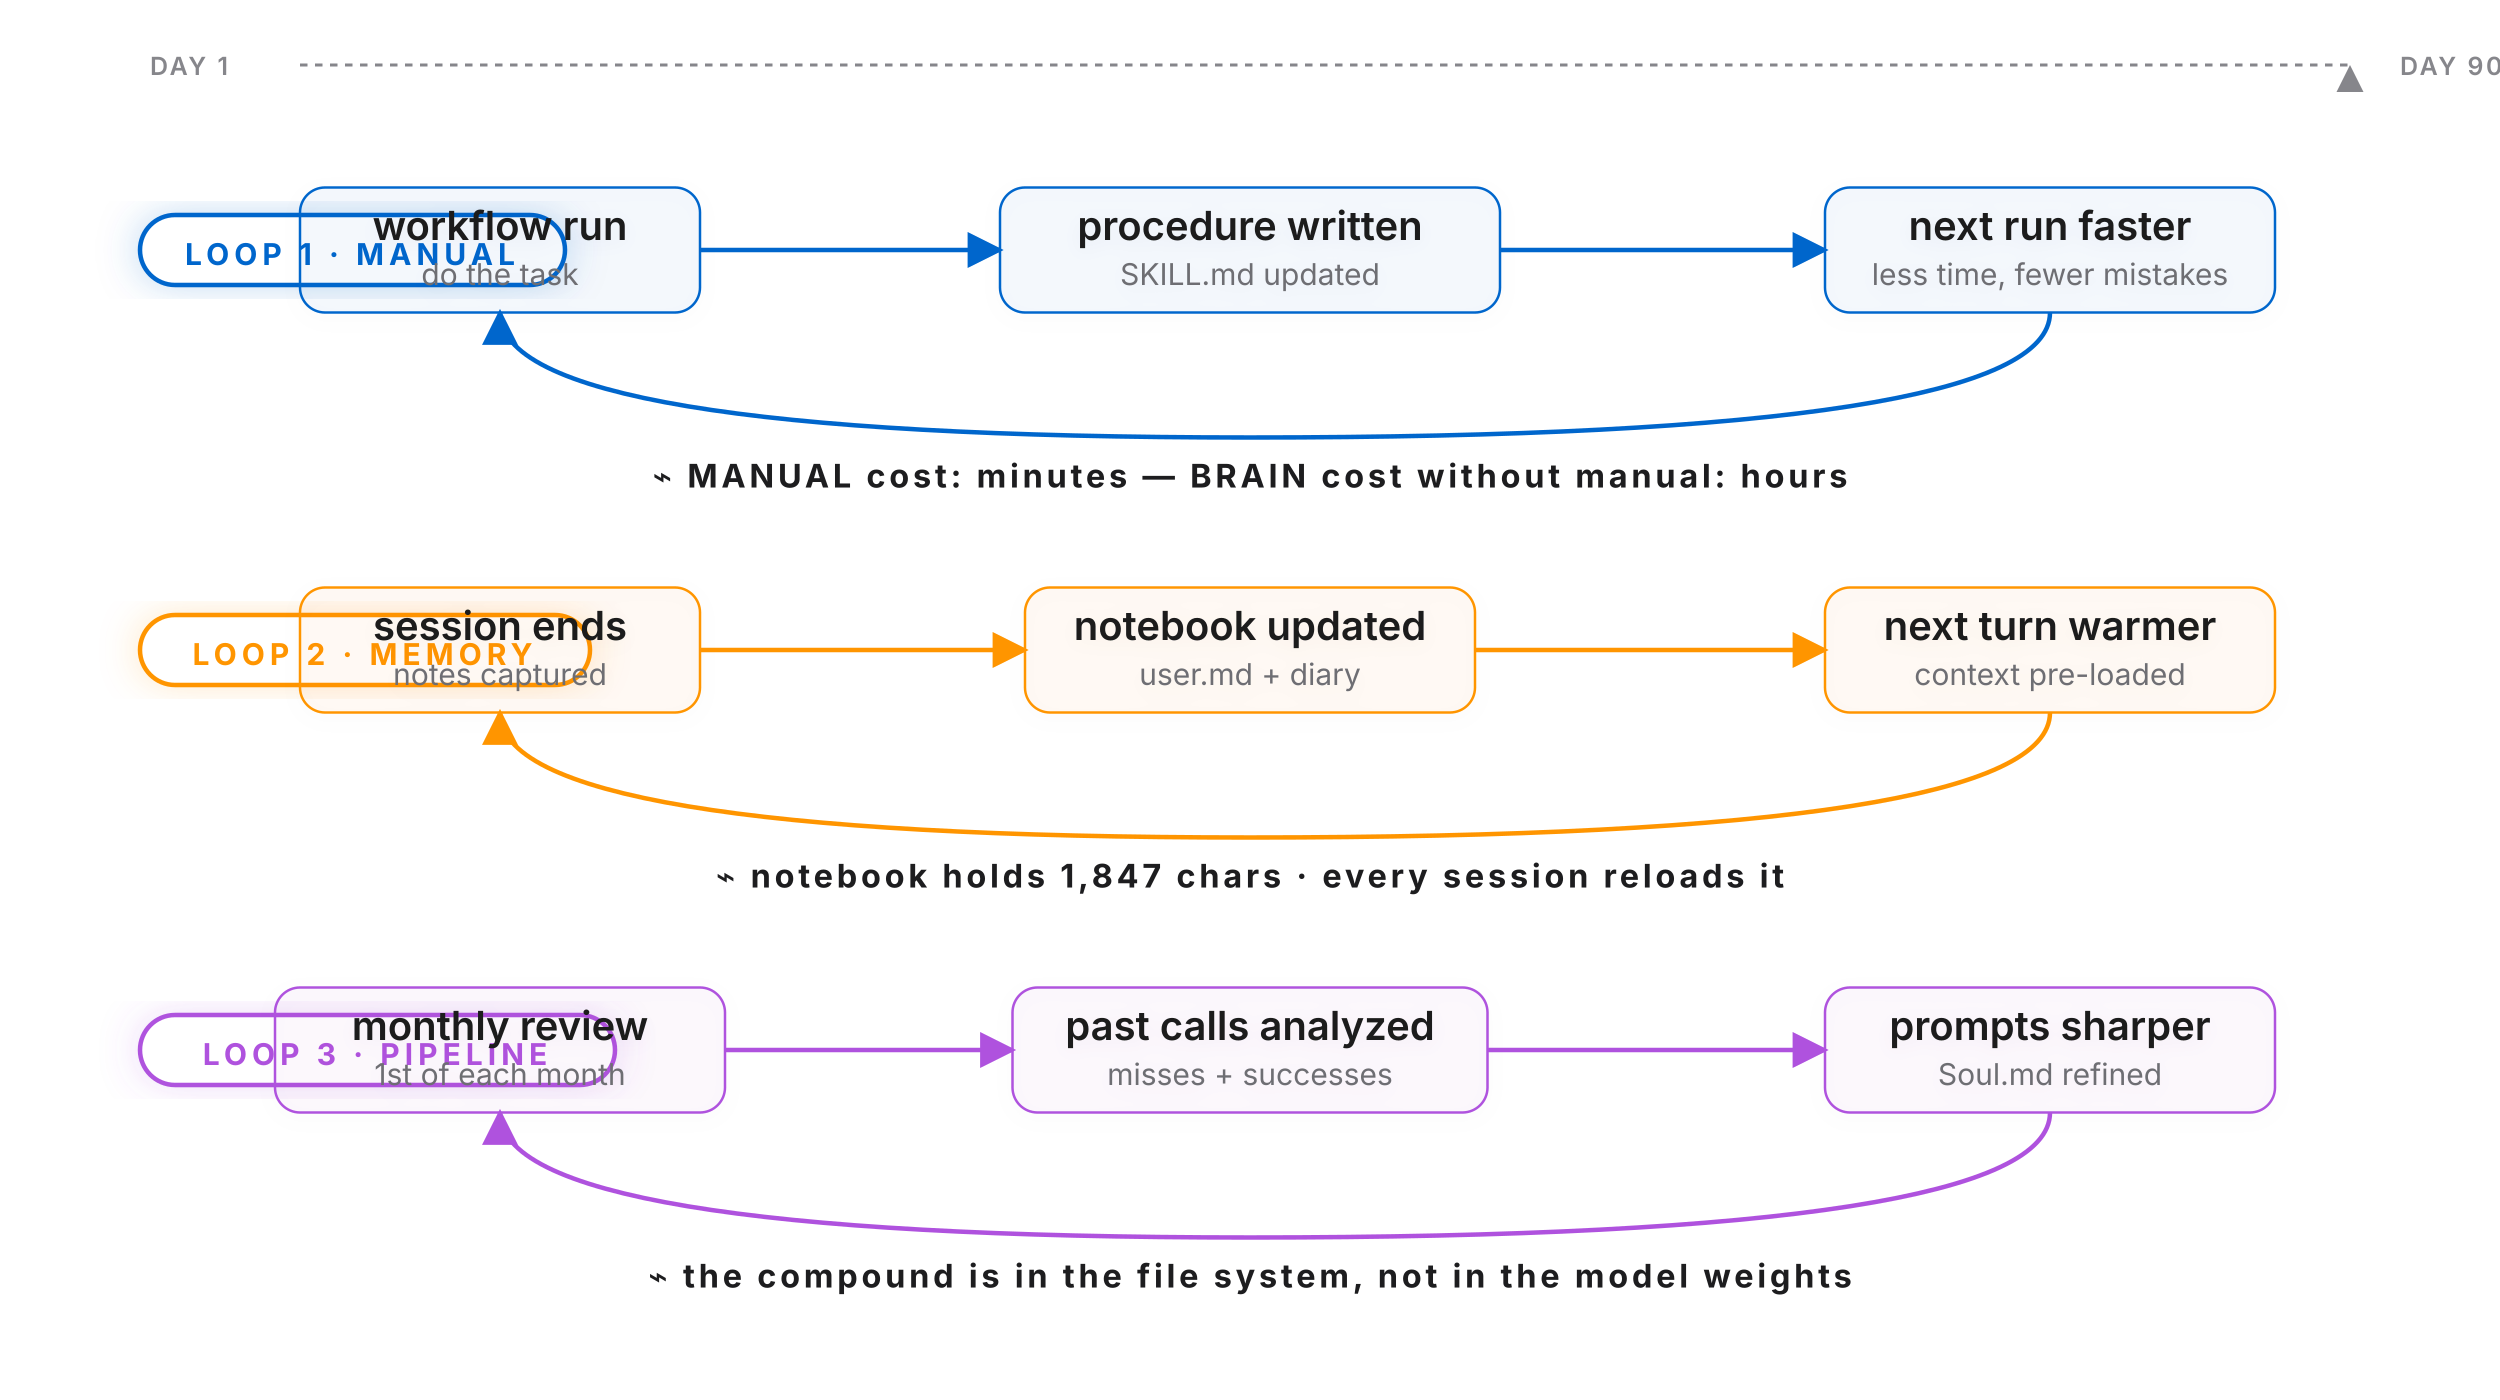
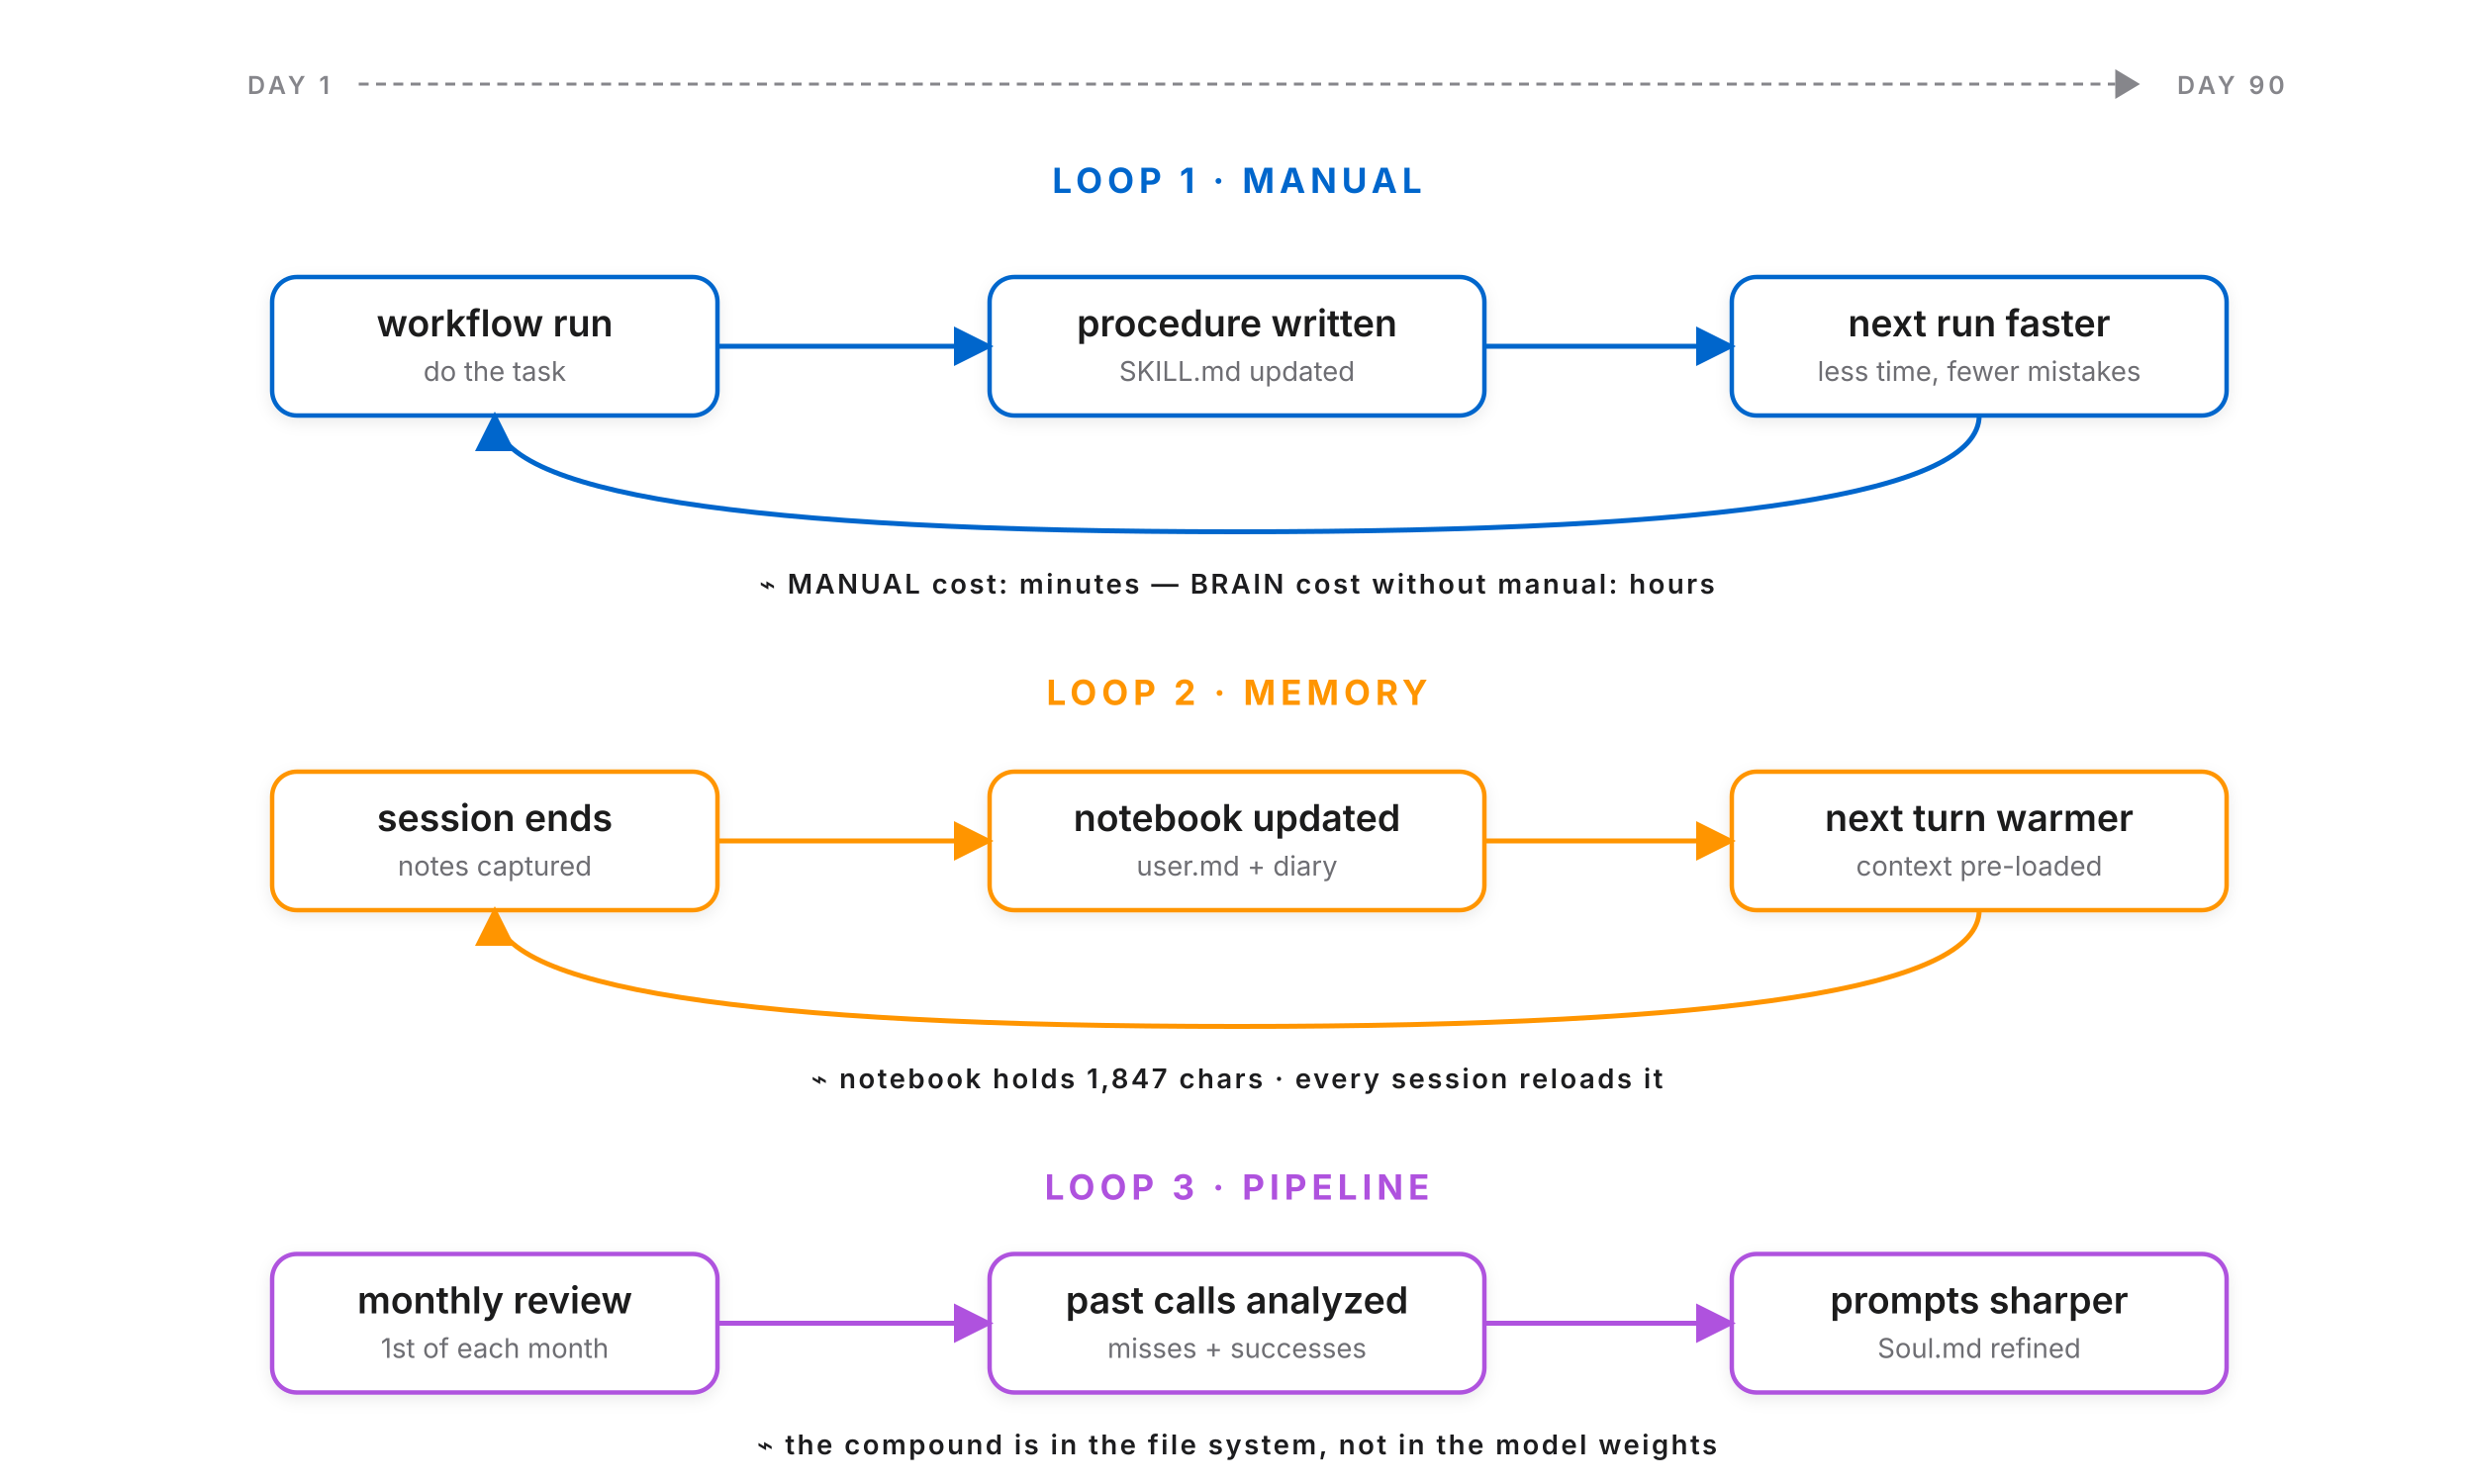
- <svg xmlns="http://www.w3.org/2000/svg" viewBox="0 0 1000 560" preserveAspectRatio="xMidYMid meet" width="1000" height="560" font-family="-apple-system, BlinkMacSystemFont, 'SF Pro Display', sans-serif">
+ <svg xmlns="http://www.w3.org/2000/svg" viewBox="0 0 1000 600" preserveAspectRatio="xMidYMid meet" width="1000" height="600" font-family="-apple-system, BlinkMacSystemFont, 'SF Pro Display', sans-serif">
  <defs>
    <filter id="cardShadow" x="-20%" y="-20%" width="140%" height="140%">
-       <feDropShadow dx="0" dy="2" stdDeviation="4" flood-color="#000" flood-opacity="0.06" />
-     </filter>
-     <filter id="glowBlue" x="-20%" y="-20%" width="140%" height="140%">
-       <feDropShadow dx="0" dy="0" stdDeviation="8" flood-color="#0066cc" flood-opacity="0.25" />
-     </filter>
-     <filter id="glowOrange" x="-20%" y="-20%" width="140%" height="140%">
-       <feDropShadow dx="0" dy="0" stdDeviation="8" flood-color="#ff9500" flood-opacity="0.22" />
-     </filter>
-     <filter id="glowPurple" x="-20%" y="-20%" width="140%" height="140%">
-       <feDropShadow dx="0" dy="0" stdDeviation="8" flood-color="#af52de" flood-opacity="0.22" />
+       <feDropShadow dx="0" dy="2" stdDeviation="3" flood-color="#000" flood-opacity="0.08" />
    </filter>
    <marker id="arrowBlue" viewBox="0 0 10 10" refX="9" refY="5" markerWidth="8" markerHeight="8" orient="auto">
      <path d="M0,0 L10,5 L0,10 z" fill="#0066cc" />
    </marker>
    <marker id="arrowOrange" viewBox="0 0 10 10" refX="9" refY="5" markerWidth="8" markerHeight="8" orient="auto">
      <path d="M0,0 L10,5 L0,10 z" fill="#ff9500" />
    </marker>
    <marker id="arrowPurple" viewBox="0 0 10 10" refX="9" refY="5" markerWidth="8" markerHeight="8" orient="auto">
      <path d="M0,0 L10,5 L0,10 z" fill="#af52de" />
    </marker>
-     <marker id="arrowUp" viewBox="0 0 10 10" refX="5" refY="0" markerWidth="9" markerHeight="9" orient="auto">
-       <path d="M0,10 L5,0 L10,10 z" fill="#86868b" />
-     </marker>
  </defs>
  <style>
-     .box-blue { fill: #ffffff; stroke: #0066cc; stroke-width: 1.8; }
-     .box-orange { fill: #ffffff; stroke: #ff9500; stroke-width: 1.8; }
-     .box-purple { fill: #ffffff; stroke: #af52de; stroke-width: 1.8; }
-     .node-blue { fill: rgba(0,102,204,0.04); stroke: #0066cc; stroke-width: 1; }
-     .node-orange { fill: rgba(255,149,0,0.04); stroke: #ff9500; stroke-width: 1; }
-     .node-purple { fill: rgba(175,82,222,0.04); stroke: #af52de; stroke-width: 1; }
-     .loop-label { font-size: 12px; font-weight: 700; letter-spacing: 2px; }
-     .loop-num { font-size: 11px; font-weight: 700; letter-spacing: 1.5px; fill: #ffffff; }
-     .title { font-size: 16px; font-weight: 600; fill: #1d1d1f; }
-     .body { font-size: 12px; font-weight: 400; fill: #6e6e73; }
-     .time-label { font-size: 10px; font-weight: 600; fill: #86868b; letter-spacing: 1px; }
-     .compound-label { font-size: 13px; font-weight: 700; fill: #1d1d1f; letter-spacing: 1.5px; }
-     .arrow-blue { stroke: #0066cc; stroke-width: 1.8; fill: none; }
-     .arrow-orange { stroke: #ff9500; stroke-width: 1.8; fill: none; }
-     .arrow-purple { stroke: #af52de; stroke-width: 1.8; fill: none; }
-     .arrow-gray { stroke: #86868b; stroke-width: 1.2; fill: none; stroke-dasharray: 3,3; }
+     .label-blue { font-size: 14px; font-weight: 700; fill: #0066cc; letter-spacing: 2px; }
+     .label-orange { font-size: 14px; font-weight: 700; fill: #ff9500; letter-spacing: 2px; }
+     .label-purple { font-size: 14px; font-weight: 700; fill: #af52de; letter-spacing: 2px; }
+     .time-label { font-size: 10px; font-weight: 600; fill: #86868b; letter-spacing: 1.5px; }
+     .node-blue { fill: #ffffff; stroke: #0066cc; stroke-width: 1.8; }
+     .node-orange { fill: #ffffff; stroke: #ff9500; stroke-width: 1.8; }
+     .node-purple { fill: #ffffff; stroke: #af52de; stroke-width: 1.8; }
+     .title { font-size: 15px; font-weight: 600; fill: #1d1d1f; }
+     .body { font-size: 11px; font-weight: 400; fill: #6e6e73; }
+     .caption { font-size: 11px; font-weight: 600; fill: #1d1d1f; letter-spacing: 1px; }
+     .arrow-blue { stroke: #0066cc; stroke-width: 2; fill: none; }
+     .arrow-orange { stroke: #ff9500; stroke-width: 2; fill: none; }
+     .arrow-purple { stroke: #af52de; stroke-width: 2; fill: none; }
+     .time-line { stroke: #86868b; stroke-width: 1.2; fill: none; stroke-dasharray: 4,3; }
  </style>
-   <rect width="1000" height="560" fill="#ffffff" />
-   <g transform="translate(60, 30)">
-     <text x="0" y="0" class="time-label">DAY 1</text>
-     <line x1="60" y1="-4" x2="880" y2="-4" class="arrow-gray" marker-end="url(#arrowUp)" />
-     <text x="900" y="0" class="time-label">DAY 90</text>
+   <rect width="1000" height="600" fill="#ffffff" />
+   <text x="100" y="38" class="time-label">DAY 1</text>
+   <line x1="145" y1="34" x2="855" y2="34" class="time-line" />
+   <polygon points="855,28 865,34 855,40" fill="#86868b" />
+   <text x="880" y="38" class="time-label">DAY 90</text>
+   <text x="500" y="78" text-anchor="middle" class="label-blue">LOOP 1 · MANUAL</text>
+   <g transform="translate(200, 140)" filter="url(#cardShadow)">
+     <rect x="-90" y="-28" width="180" height="56" rx="10" class="node-blue" />
+     <text x="0" y="-4" text-anchor="middle" class="title">workflow run</text>
+     <text x="0" y="14" text-anchor="middle" class="body">do the task</text>
  </g>
-   <g transform="translate(0, 80)">
-     <g transform="translate(60, 20)">
-       <rect x="-4" y="-14" width="170" height="28" rx="14" class="box-blue" filter="url(#glowBlue)" />
-       <text x="80" y="6" text-anchor="middle" class="loop-label" fill="#0066cc">LOOP 1 · MANUAL</text>
-     </g>
-     <g transform="translate(200, 20)" filter="url(#cardShadow)">
-       <rect x="-80" y="-25" width="160" height="50" rx="10" class="node-blue" />
-       <text x="0" y="-4" text-anchor="middle" class="title">workflow run</text>
-       <text x="0" y="14" text-anchor="middle" class="body">do the task</text>
-     </g>
-     <g transform="translate(500, 20)" filter="url(#cardShadow)">
-       <rect x="-100" y="-25" width="200" height="50" rx="10" class="node-blue" />
-       <text x="0" y="-4" text-anchor="middle" class="title">procedure written</text>
-       <text x="0" y="14" text-anchor="middle" class="body">SKILL.md updated</text>
-     </g>
-     <g transform="translate(820, 20)" filter="url(#cardShadow)">
-       <rect x="-90" y="-25" width="180" height="50" rx="10" class="node-blue" />
-       <text x="0" y="-4" text-anchor="middle" class="title">next run faster</text>
-       <text x="0" y="14" text-anchor="middle" class="body">less time, fewer mistakes</text>
-     </g>
-     <path d="M 280 20 L 400 20" class="arrow-blue" marker-end="url(#arrowBlue)" />
-     <path d="M 600 20 L 730 20" class="arrow-blue" marker-end="url(#arrowBlue)" />
-     <path d="M 820 45 Q 820 95 500 95 Q 200 95 200 45" class="arrow-blue" marker-end="url(#arrowBlue)" />
-     <text x="500" y="115" text-anchor="middle" class="compound-label">⌁ MANUAL cost: minutes — BRAIN cost without manual: hours</text>
+   <g transform="translate(500, 140)" filter="url(#cardShadow)">
+     <rect x="-100" y="-28" width="200" height="56" rx="10" class="node-blue" />
+     <text x="0" y="-4" text-anchor="middle" class="title">procedure written</text>
+     <text x="0" y="14" text-anchor="middle" class="body">SKILL.md updated</text>
  </g>
-   <g transform="translate(0, 240)">
-     <g transform="translate(60, 20)">
-       <rect x="-4" y="-14" width="180" height="28" rx="14" class="box-orange" filter="url(#glowOrange)" />
-       <text x="85" y="6" text-anchor="middle" class="loop-label" fill="#ff9500">LOOP 2 · MEMORY</text>
-     </g>
-     <g transform="translate(200, 20)" filter="url(#cardShadow)">
-       <rect x="-80" y="-25" width="160" height="50" rx="10" class="node-orange" />
-       <text x="0" y="-4" text-anchor="middle" class="title">session ends</text>
-       <text x="0" y="14" text-anchor="middle" class="body">notes captured</text>
-     </g>
-     <g transform="translate(500, 20)" filter="url(#cardShadow)">
-       <rect x="-90" y="-25" width="180" height="50" rx="10" class="node-orange" />
-       <text x="0" y="-4" text-anchor="middle" class="title">notebook updated</text>
-       <text x="0" y="14" text-anchor="middle" class="body">user.md + diary</text>
-     </g>
-     <g transform="translate(820, 20)" filter="url(#cardShadow)">
-       <rect x="-90" y="-25" width="180" height="50" rx="10" class="node-orange" />
-       <text x="0" y="-4" text-anchor="middle" class="title">next turn warmer</text>
-       <text x="0" y="14" text-anchor="middle" class="body">context pre-loaded</text>
-     </g>
-     <path d="M 280 20 L 410 20" class="arrow-orange" marker-end="url(#arrowOrange)" />
-     <path d="M 590 20 L 730 20" class="arrow-orange" marker-end="url(#arrowOrange)" />
-     <path d="M 820 45 Q 820 95 500 95 Q 200 95 200 45" class="arrow-orange" marker-end="url(#arrowOrange)" />
-     <text x="500" y="115" text-anchor="middle" class="compound-label">⌁ notebook holds 1,847 chars · every session reloads it</text>
+   <g transform="translate(800, 140)" filter="url(#cardShadow)">
+     <rect x="-100" y="-28" width="200" height="56" rx="10" class="node-blue" />
+     <text x="0" y="-4" text-anchor="middle" class="title">next run faster</text>
+     <text x="0" y="14" text-anchor="middle" class="body">less time, fewer mistakes</text>
  </g>
-   <g transform="translate(0, 400)">
-     <g transform="translate(60, 20)">
-       <rect x="-4" y="-14" width="190" height="28" rx="14" class="box-purple" filter="url(#glowPurple)" />
-       <text x="90" y="6" text-anchor="middle" class="loop-label" fill="#af52de">LOOP 3 · PIPELINE</text>
-     </g>
-     <g transform="translate(200, 20)" filter="url(#cardShadow)">
-       <rect x="-90" y="-25" width="180" height="50" rx="10" class="node-purple" />
-       <text x="0" y="-4" text-anchor="middle" class="title">monthly review</text>
-       <text x="0" y="14" text-anchor="middle" class="body">1st of each month</text>
-     </g>
-     <g transform="translate(500, 20)" filter="url(#cardShadow)">
-       <rect x="-95" y="-25" width="190" height="50" rx="10" class="node-purple" />
-       <text x="0" y="-4" text-anchor="middle" class="title">past calls analyzed</text>
-       <text x="0" y="14" text-anchor="middle" class="body">misses + successes</text>
-     </g>
-     <g transform="translate(820, 20)" filter="url(#cardShadow)">
-       <rect x="-90" y="-25" width="180" height="50" rx="10" class="node-purple" />
-       <text x="0" y="-4" text-anchor="middle" class="title">prompts sharper</text>
-       <text x="0" y="14" text-anchor="middle" class="body">Soul.md refined</text>
-     </g>
-     <path d="M 290 20 L 405 20" class="arrow-purple" marker-end="url(#arrowPurple)" />
-     <path d="M 595 20 L 730 20" class="arrow-purple" marker-end="url(#arrowPurple)" />
-     <path d="M 820 45 Q 820 95 500 95 Q 200 95 200 45" class="arrow-purple" marker-end="url(#arrowPurple)" />
-     <text x="500" y="115" text-anchor="middle" class="compound-label">⌁ the compound is in the file system, not in the model weights</text>
+   <line x1="290" y1="140" x2="400" y2="140" class="arrow-blue" marker-end="url(#arrowBlue)" />
+   <line x1="600" y1="140" x2="700" y2="140" class="arrow-blue" marker-end="url(#arrowBlue)" />
+   <path d="M 800 168 Q 800 215 500 215 Q 200 215 200 168" class="arrow-blue" marker-end="url(#arrowBlue)" />
+   <text x="500" y="240" text-anchor="middle" class="caption">⌁ MANUAL cost: minutes — BRAIN cost without manual: hours</text>
+   <text x="500" y="285" text-anchor="middle" class="label-orange">LOOP 2 · MEMORY</text>
+   <g transform="translate(200, 340)" filter="url(#cardShadow)">
+     <rect x="-90" y="-28" width="180" height="56" rx="10" class="node-orange" />
+     <text x="0" y="-4" text-anchor="middle" class="title">session ends</text>
+     <text x="0" y="14" text-anchor="middle" class="body">notes captured</text>
  </g>
+   <g transform="translate(500, 340)" filter="url(#cardShadow)">
+     <rect x="-100" y="-28" width="200" height="56" rx="10" class="node-orange" />
+     <text x="0" y="-4" text-anchor="middle" class="title">notebook updated</text>
+     <text x="0" y="14" text-anchor="middle" class="body">user.md + diary</text>
+   </g>
+   <g transform="translate(800, 340)" filter="url(#cardShadow)">
+     <rect x="-100" y="-28" width="200" height="56" rx="10" class="node-orange" />
+     <text x="0" y="-4" text-anchor="middle" class="title">next turn warmer</text>
+     <text x="0" y="14" text-anchor="middle" class="body">context pre-loaded</text>
+   </g>
+   <line x1="290" y1="340" x2="400" y2="340" class="arrow-orange" marker-end="url(#arrowOrange)" />
+   <line x1="600" y1="340" x2="700" y2="340" class="arrow-orange" marker-end="url(#arrowOrange)" />
+   <path d="M 800 368 Q 800 415 500 415 Q 200 415 200 368" class="arrow-orange" marker-end="url(#arrowOrange)" />
+   <text x="500" y="440" text-anchor="middle" class="caption">⌁ notebook holds 1,847 chars · every session reloads it</text>
+   <text x="500" y="485" text-anchor="middle" class="label-purple">LOOP 3 · PIPELINE</text>
+   <g transform="translate(200, 535)" filter="url(#cardShadow)">
+     <rect x="-90" y="-28" width="180" height="56" rx="10" class="node-purple" />
+     <text x="0" y="-4" text-anchor="middle" class="title">monthly review</text>
+     <text x="0" y="14" text-anchor="middle" class="body">1st of each month</text>
+   </g>
+   <g transform="translate(500, 535)" filter="url(#cardShadow)">
+     <rect x="-100" y="-28" width="200" height="56" rx="10" class="node-purple" />
+     <text x="0" y="-4" text-anchor="middle" class="title">past calls analyzed</text>
+     <text x="0" y="14" text-anchor="middle" class="body">misses + successes</text>
+   </g>
+   <g transform="translate(800, 535)" filter="url(#cardShadow)">
+     <rect x="-100" y="-28" width="200" height="56" rx="10" class="node-purple" />
+     <text x="0" y="-4" text-anchor="middle" class="title">prompts sharper</text>
+     <text x="0" y="14" text-anchor="middle" class="body">Soul.md refined</text>
+   </g>
+   <line x1="290" y1="535" x2="400" y2="535" class="arrow-purple" marker-end="url(#arrowPurple)" />
+   <line x1="600" y1="535" x2="700" y2="535" class="arrow-purple" marker-end="url(#arrowPurple)" />
+   <text x="500" y="588" text-anchor="middle" class="caption">⌁ the compound is in the file system, not in the model weights</text>
</svg>
